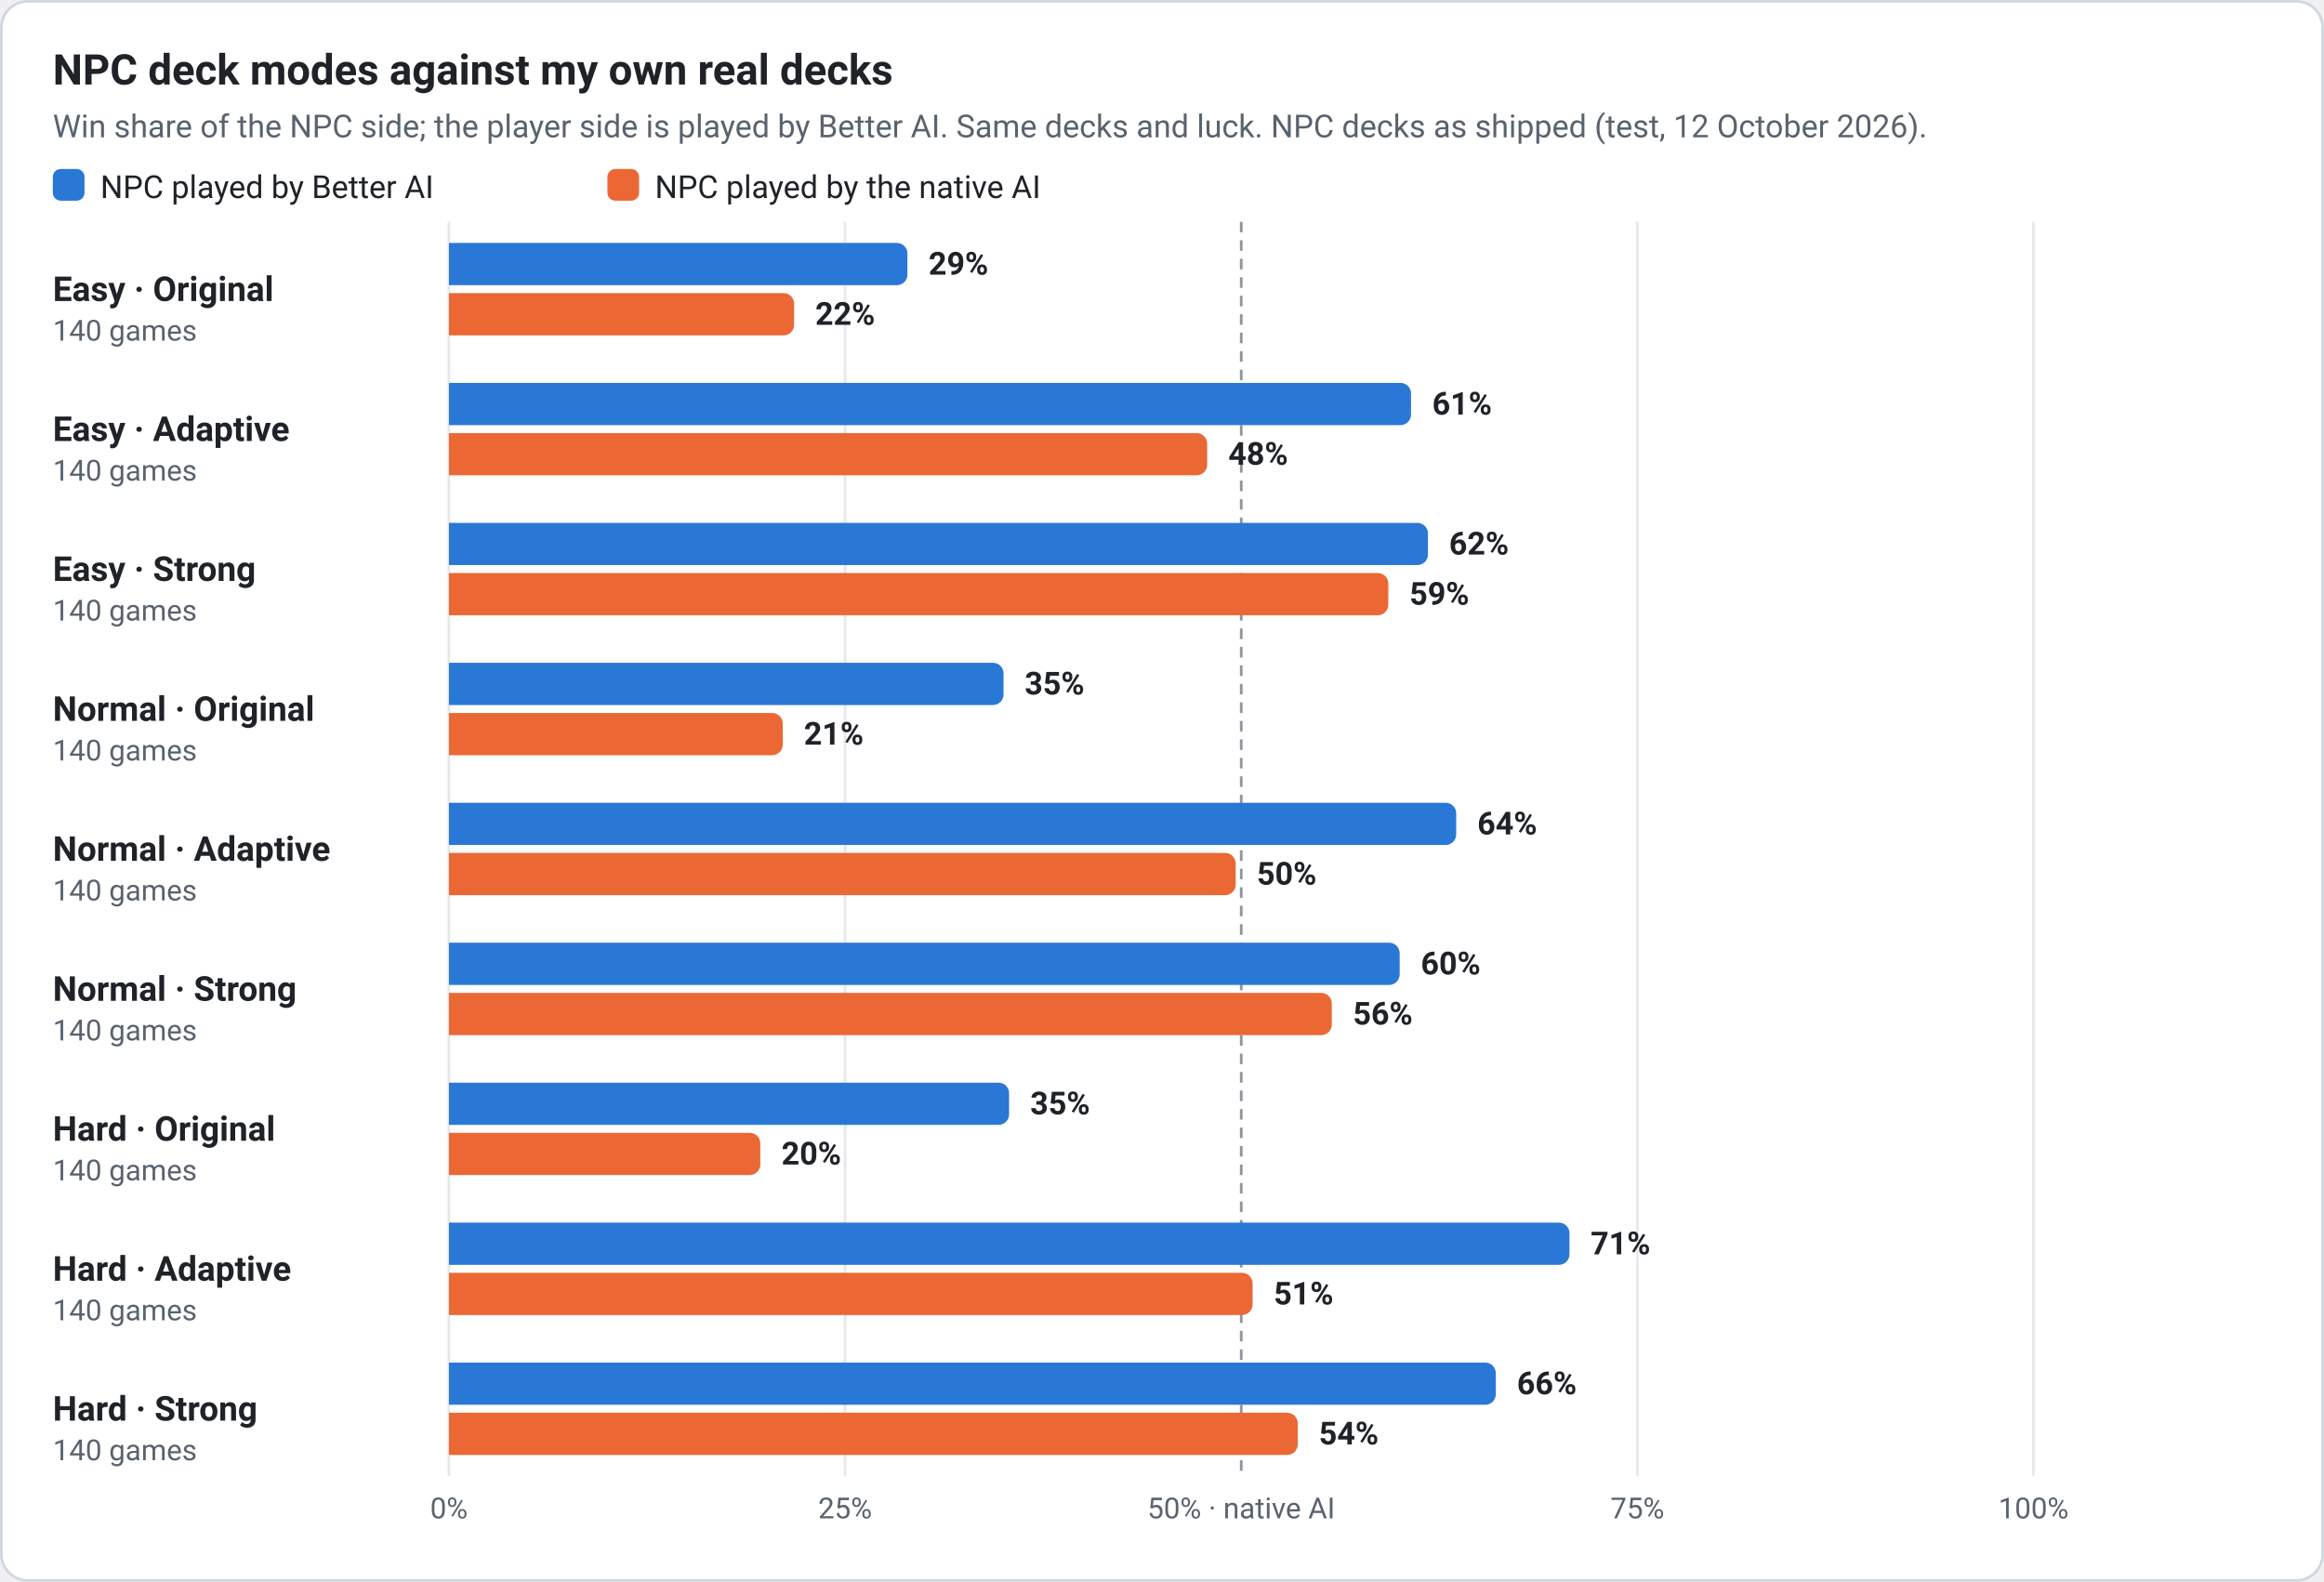
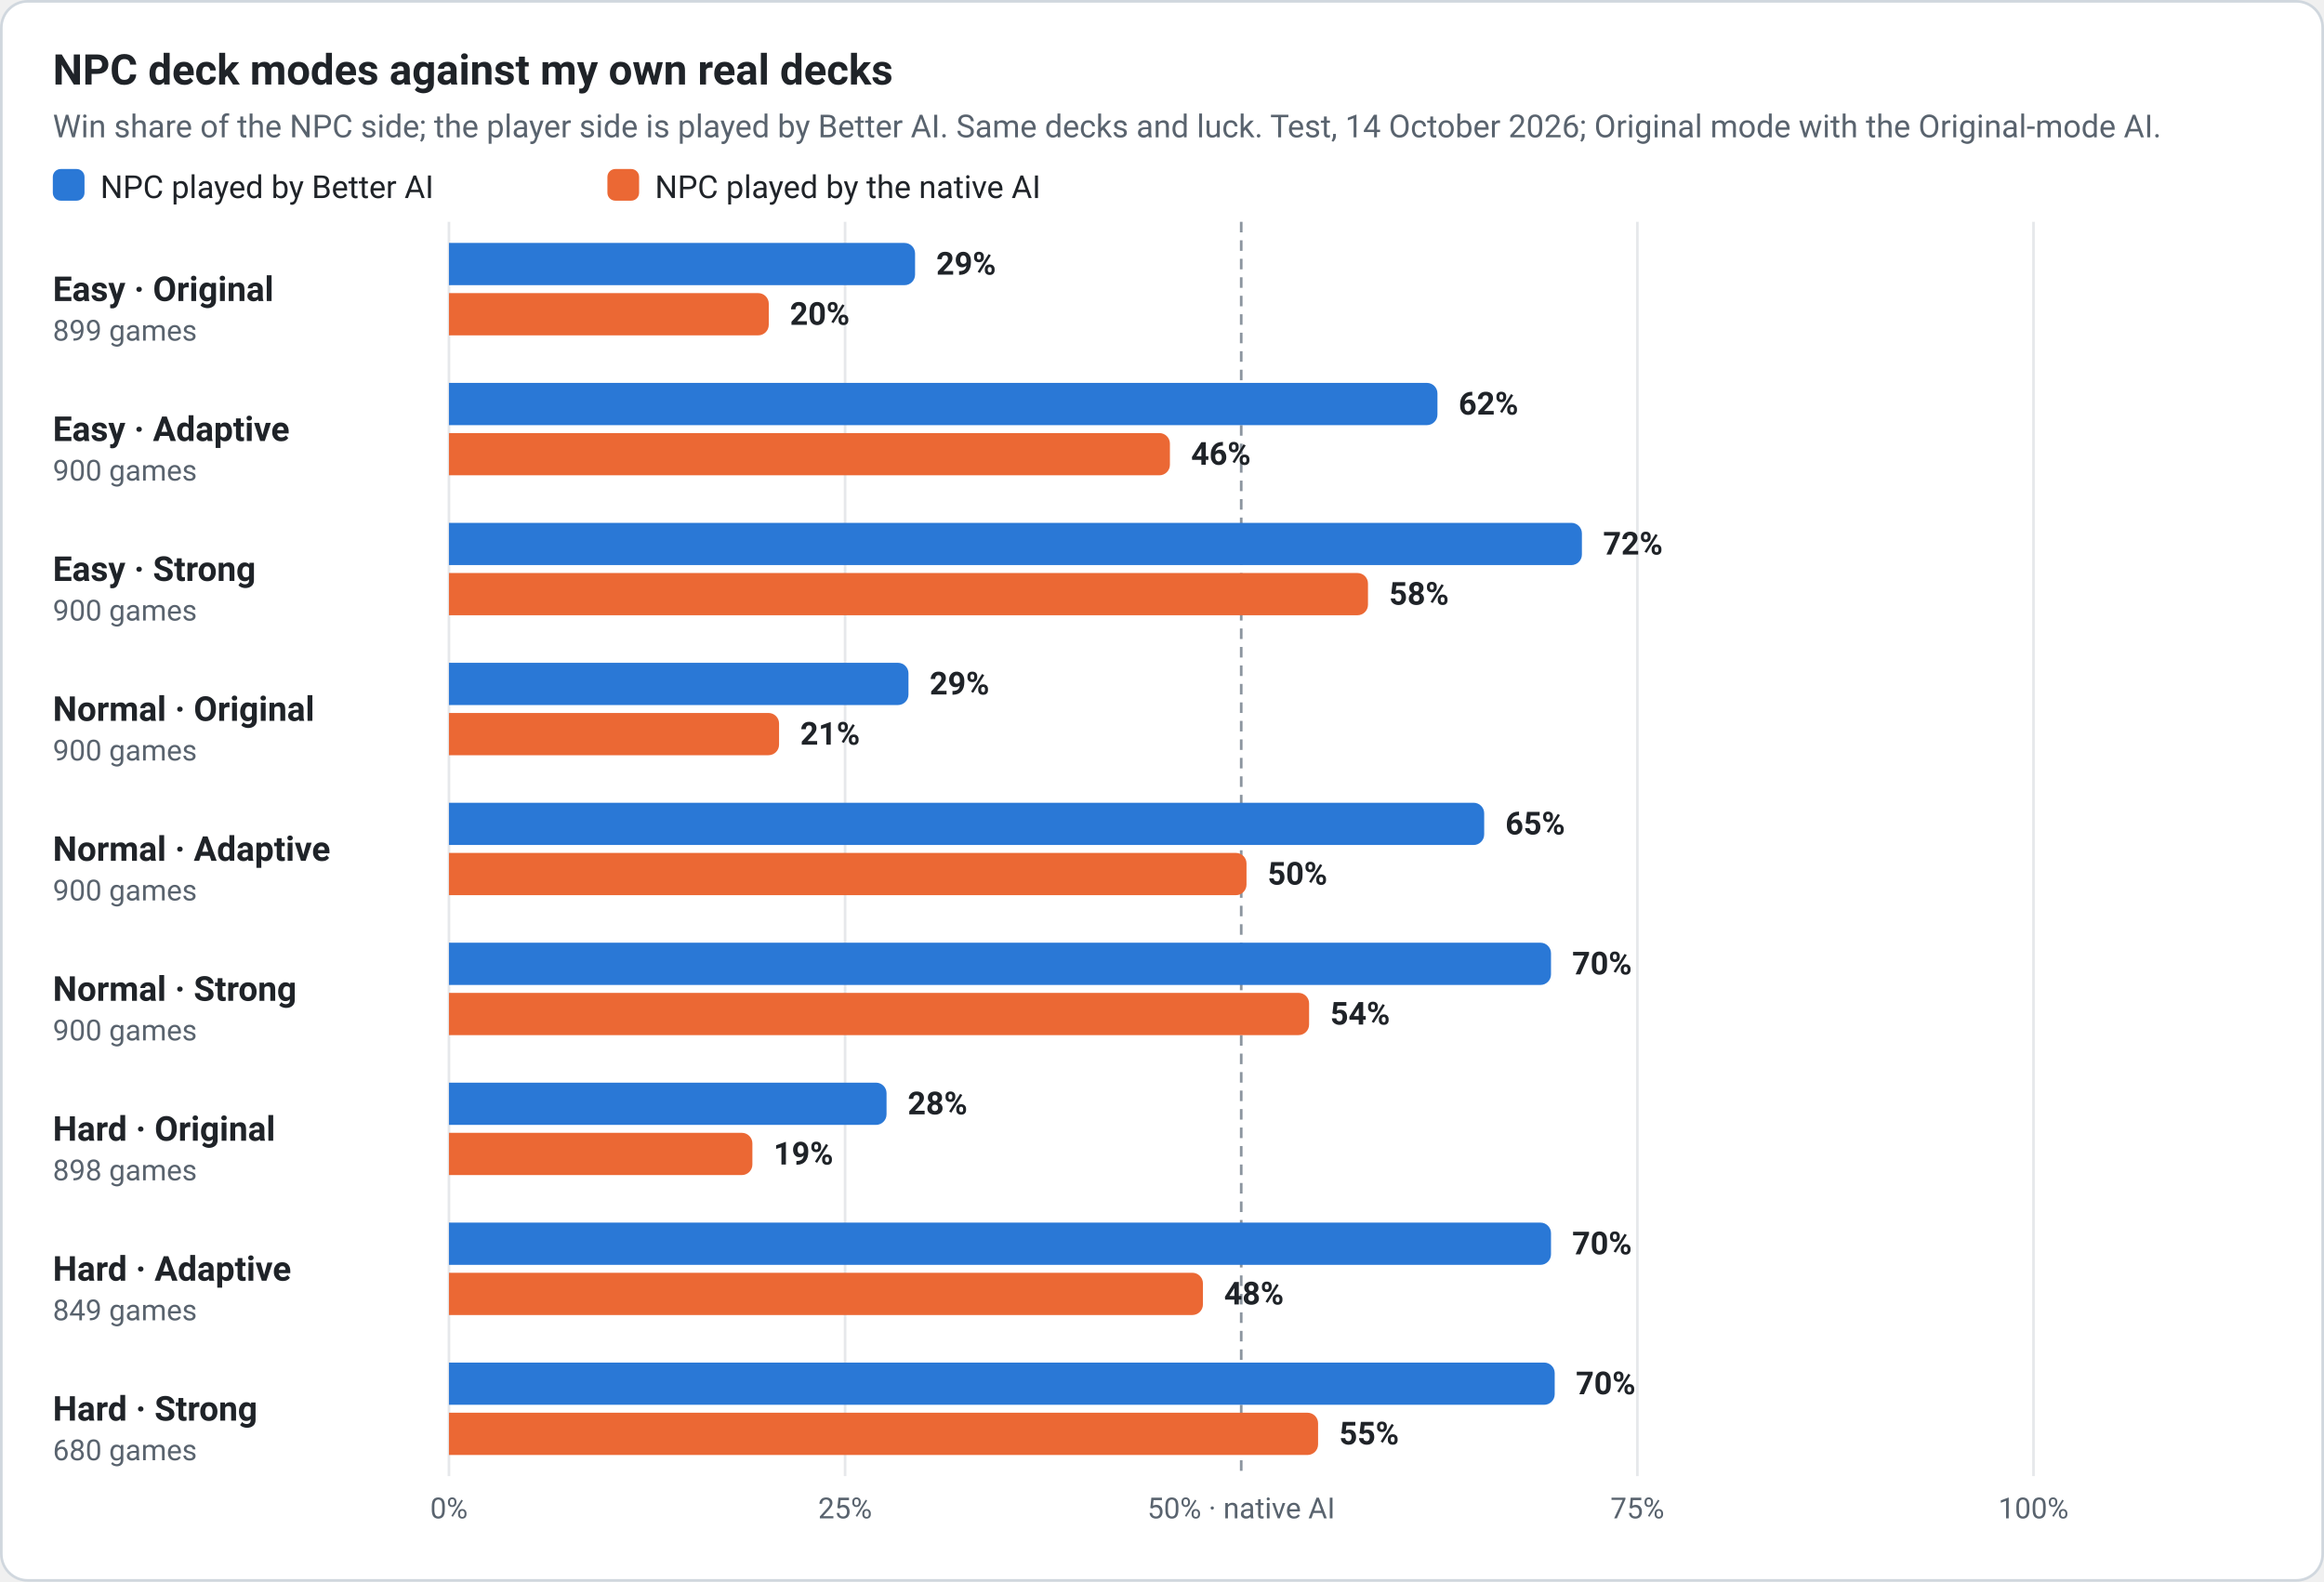
<svg xmlns="http://www.w3.org/2000/svg" width="880" height="599" viewBox="0 0 880 599" font-family="system-ui,-apple-system,'Segoe UI',Roboto,Helvetica,Arial,sans-serif" role="img" aria-label="NPC deck modes against my own real decks">
  <rect x="0.5" y="0.5" width="879" height="598" rx="10" fill="#ffffff" stroke="#d0d7de" />
  <text x="20.0" y="32.0" fill="#1f2328" font-size="16" font-weight="600" text-anchor="start">NPC deck modes against my own real decks</text>
-   <text x="20.0" y="52.0" fill="#59636e" font-size="12" font-weight="400" text-anchor="start">Win share of the NPC side; the player side is played by Better AI. Same decks and luck. NPC decks as shipped (test, 12 October 2026).</text>
+   <text x="20.0" y="52.0" fill="#59636e" font-size="12" font-weight="400" text-anchor="start">Win share of the NPC side; the player side is played by Better AI. Same decks and luck. Test, 14 October 2026; Original mode with the Original-mode AI.</text>
  <line x1="170.0" y1="84" x2="170.0" y2="559" stroke="#e6e8eb" stroke-width="1" />
  <text x="170.0" y="575.0" fill="#59636e" font-size="11" font-weight="400" text-anchor="middle">0%</text>
  <line x1="320.0" y1="84" x2="320.0" y2="559" stroke="#e6e8eb" stroke-width="1" />
  <text x="320.0" y="575.0" fill="#59636e" font-size="11" font-weight="400" text-anchor="middle">25%</text>
  <line x1="470.0" y1="84" x2="470.0" y2="559" stroke="#8c959f" stroke-width="1" stroke-dasharray="4 3" />
  <text x="470.0" y="575.0" fill="#59636e" font-size="11" font-weight="400" text-anchor="middle">50% · native AI</text>
  <line x1="620.0" y1="84" x2="620.0" y2="559" stroke="#e6e8eb" stroke-width="1" />
  <text x="620.0" y="575.0" fill="#59636e" font-size="11" font-weight="400" text-anchor="middle">75%</text>
  <line x1="770.0" y1="84" x2="770.0" y2="559" stroke="#e6e8eb" stroke-width="1" />
  <text x="770.0" y="575.0" fill="#59636e" font-size="11" font-weight="400" text-anchor="middle">100%</text>
  <rect x="20" y="64" width="12" height="12" rx="3" fill="#2a78d6" />
  <text x="38.0" y="75.0" fill="#1f2328" font-size="12" font-weight="400" text-anchor="start">NPC played by Better AI</text>
  <rect x="230" y="64" width="12" height="12" rx="3" fill="#eb6834" />
  <text x="248.0" y="75.0" fill="#1f2328" font-size="12" font-weight="400" text-anchor="start">NPC played by the native AI</text>
  <text x="20.0" y="114.0" fill="#1f2328" font-size="13" font-weight="600" text-anchor="start">Easy · Original</text>
-   <text x="20.0" y="129.0" fill="#59636e" font-size="11" font-weight="400" text-anchor="start">140 games</text>
-   <path d="M170.0,92.0 H339.6 A4,4 0 0 1 343.6,96.0 V104.0 A4,4 0 0 1 339.6,108.0 H170.0 Z" fill="#2a78d6" />
-   <text x="351.6" y="104.0" fill="#1f2328" font-size="12" font-weight="600" text-anchor="start">29%</text>
-   <path d="M170.0,111.0 H296.7 A4,4 0 0 1 300.7,115.0 V123.0 A4,4 0 0 1 296.7,127.0 H170.0 Z" fill="#eb6834" />
-   <text x="308.7" y="123.0" fill="#1f2328" font-size="12" font-weight="600" text-anchor="start">22%</text>
+   <text x="20.0" y="129.0" fill="#59636e" font-size="11" font-weight="400" text-anchor="start">899 games</text>
+   <path d="M170.0,92.0 H342.5 A4,4 0 0 1 346.5,96.0 V104.0 A4,4 0 0 1 342.5,108.0 H170.0 Z" fill="#2a78d6" />
+   <text x="354.5" y="104.0" fill="#1f2328" font-size="12" font-weight="600" text-anchor="start">29%</text>
+   <path d="M170.0,111.0 H287.1 A4,4 0 0 1 291.1,115.0 V123.0 A4,4 0 0 1 287.1,127.0 H170.0 Z" fill="#eb6834" />
+   <text x="299.1" y="123.0" fill="#1f2328" font-size="12" font-weight="600" text-anchor="start">20%</text>
  <text x="20.0" y="167.0" fill="#1f2328" font-size="13" font-weight="600" text-anchor="start">Easy · Adaptive</text>
-   <text x="20.0" y="182.0" fill="#59636e" font-size="11" font-weight="400" text-anchor="start">140 games</text>
-   <path d="M170.0,145.0 H530.3 A4,4 0 0 1 534.3,149.0 V157.0 A4,4 0 0 1 530.3,161.0 H170.0 Z" fill="#2a78d6" />
-   <text x="542.3" y="157.0" fill="#1f2328" font-size="12" font-weight="600" text-anchor="start">61%</text>
-   <path d="M170.0,164.0 H453.1 A4,4 0 0 1 457.1,168.0 V176.0 A4,4 0 0 1 453.1,180.0 H170.0 Z" fill="#eb6834" />
-   <text x="465.1" y="176.0" fill="#1f2328" font-size="12" font-weight="600" text-anchor="start">48%</text>
+   <text x="20.0" y="182.0" fill="#59636e" font-size="11" font-weight="400" text-anchor="start">900 games</text>
+   <path d="M170.0,145.0 H540.3 A4,4 0 0 1 544.3,149.0 V157.0 A4,4 0 0 1 540.3,161.0 H170.0 Z" fill="#2a78d6" />
+   <text x="552.3" y="157.0" fill="#1f2328" font-size="12" font-weight="600" text-anchor="start">62%</text>
+   <path d="M170.0,164.0 H439.0 A4,4 0 0 1 443.0,168.0 V176.0 A4,4 0 0 1 439.0,180.0 H170.0 Z" fill="#eb6834" />
+   <text x="451.0" y="176.0" fill="#1f2328" font-size="12" font-weight="600" text-anchor="start">46%</text>
  <text x="20.0" y="220.0" fill="#1f2328" font-size="13" font-weight="600" text-anchor="start">Easy · Strong</text>
-   <text x="20.0" y="235.0" fill="#59636e" font-size="11" font-weight="400" text-anchor="start">140 games</text>
-   <path d="M170.0,198.0 H536.7 A4,4 0 0 1 540.7,202.0 V210.0 A4,4 0 0 1 536.7,214.0 H170.0 Z" fill="#2a78d6" />
-   <text x="548.7" y="210.0" fill="#1f2328" font-size="12" font-weight="600" text-anchor="start">62%</text>
-   <path d="M170.0,217.0 H521.7 A4,4 0 0 1 525.7,221.0 V229.0 A4,4 0 0 1 521.7,233.0 H170.0 Z" fill="#eb6834" />
-   <text x="533.7" y="229.0" fill="#1f2328" font-size="12" font-weight="600" text-anchor="start">59%</text>
+   <text x="20.0" y="235.0" fill="#59636e" font-size="11" font-weight="400" text-anchor="start">900 games</text>
+   <path d="M170.0,198.0 H595.0 A4,4 0 0 1 599.0,202.0 V210.0 A4,4 0 0 1 595.0,214.0 H170.0 Z" fill="#2a78d6" />
+   <text x="607.0" y="210.0" fill="#1f2328" font-size="12" font-weight="600" text-anchor="start">72%</text>
+   <path d="M170.0,217.0 H514.0 A4,4 0 0 1 518.0,221.0 V229.0 A4,4 0 0 1 514.0,233.0 H170.0 Z" fill="#eb6834" />
+   <text x="526.0" y="229.0" fill="#1f2328" font-size="12" font-weight="600" text-anchor="start">58%</text>
  <text x="20.0" y="273.0" fill="#1f2328" font-size="13" font-weight="600" text-anchor="start">Normal · Original</text>
-   <text x="20.0" y="288.0" fill="#59636e" font-size="11" font-weight="400" text-anchor="start">140 games</text>
-   <path d="M170.0,251.0 H376.0 A4,4 0 0 1 380.0,255.0 V263.0 A4,4 0 0 1 376.0,267.0 H170.0 Z" fill="#2a78d6" />
-   <text x="388.0" y="263.0" fill="#1f2328" font-size="12" font-weight="600" text-anchor="start">35%</text>
-   <path d="M170.0,270.0 H292.4 A4,4 0 0 1 296.4,274.0 V282.0 A4,4 0 0 1 292.4,286.0 H170.0 Z" fill="#eb6834" />
-   <text x="304.4" y="282.0" fill="#1f2328" font-size="12" font-weight="600" text-anchor="start">21%</text>
+   <text x="20.0" y="288.0" fill="#59636e" font-size="11" font-weight="400" text-anchor="start">900 games</text>
+   <path d="M170.0,251.0 H340.0 A4,4 0 0 1 344.0,255.0 V263.0 A4,4 0 0 1 340.0,267.0 H170.0 Z" fill="#2a78d6" />
+   <text x="352.0" y="263.0" fill="#1f2328" font-size="12" font-weight="600" text-anchor="start">29%</text>
+   <path d="M170.0,270.0 H291.0 A4,4 0 0 1 295.0,274.0 V282.0 A4,4 0 0 1 291.0,286.0 H170.0 Z" fill="#eb6834" />
+   <text x="303.0" y="282.0" fill="#1f2328" font-size="12" font-weight="600" text-anchor="start">21%</text>
  <text x="20.0" y="326.0" fill="#1f2328" font-size="13" font-weight="600" text-anchor="start">Normal · Adaptive</text>
-   <text x="20.0" y="341.0" fill="#59636e" font-size="11" font-weight="400" text-anchor="start">140 games</text>
-   <path d="M170.0,304.0 H547.4 A4,4 0 0 1 551.4,308.0 V316.0 A4,4 0 0 1 547.4,320.0 H170.0 Z" fill="#2a78d6" />
-   <text x="559.4" y="316.0" fill="#1f2328" font-size="12" font-weight="600" text-anchor="start">64%</text>
-   <path d="M170.0,323.0 H463.9 A4,4 0 0 1 467.9,327.0 V335.0 A4,4 0 0 1 463.9,339.0 H170.0 Z" fill="#eb6834" />
-   <text x="475.9" y="335.0" fill="#1f2328" font-size="12" font-weight="600" text-anchor="start">50%</text>
+   <text x="20.0" y="341.0" fill="#59636e" font-size="11" font-weight="400" text-anchor="start">900 games</text>
+   <path d="M170.0,304.0 H558.0 A4,4 0 0 1 562.0,308.0 V316.0 A4,4 0 0 1 558.0,320.0 H170.0 Z" fill="#2a78d6" />
+   <text x="570.0" y="316.0" fill="#1f2328" font-size="12" font-weight="600" text-anchor="start">65%</text>
+   <path d="M170.0,323.0 H468.0 A4,4 0 0 1 472.0,327.0 V335.0 A4,4 0 0 1 468.0,339.0 H170.0 Z" fill="#eb6834" />
+   <text x="480.0" y="335.0" fill="#1f2328" font-size="12" font-weight="600" text-anchor="start">50%</text>
  <text x="20.0" y="379.0" fill="#1f2328" font-size="13" font-weight="600" text-anchor="start">Normal · Strong</text>
-   <text x="20.0" y="394.0" fill="#59636e" font-size="11" font-weight="400" text-anchor="start">140 games</text>
-   <path d="M170.0,357.0 H526.0 A4,4 0 0 1 530.0,361.0 V369.0 A4,4 0 0 1 526.0,373.0 H170.0 Z" fill="#2a78d6" />
-   <text x="538.0" y="369.0" fill="#1f2328" font-size="12" font-weight="600" text-anchor="start">60%</text>
-   <path d="M170.0,376.0 H500.3 A4,4 0 0 1 504.3,380.0 V388.0 A4,4 0 0 1 500.3,392.0 H170.0 Z" fill="#eb6834" />
-   <text x="512.3" y="388.0" fill="#1f2328" font-size="12" font-weight="600" text-anchor="start">56%</text>
+   <text x="20.0" y="394.0" fill="#59636e" font-size="11" font-weight="400" text-anchor="start">900 games</text>
+   <path d="M170.0,357.0 H583.3 A4,4 0 0 1 587.3,361.0 V369.0 A4,4 0 0 1 583.3,373.0 H170.0 Z" fill="#2a78d6" />
+   <text x="595.3" y="369.0" fill="#1f2328" font-size="12" font-weight="600" text-anchor="start">70%</text>
+   <path d="M170.0,376.0 H491.7 A4,4 0 0 1 495.7,380.0 V388.0 A4,4 0 0 1 491.7,392.0 H170.0 Z" fill="#eb6834" />
+   <text x="503.7" y="388.0" fill="#1f2328" font-size="12" font-weight="600" text-anchor="start">54%</text>
  <text x="20.0" y="432.0" fill="#1f2328" font-size="13" font-weight="600" text-anchor="start">Hard · Original</text>
-   <text x="20.0" y="447.0" fill="#59636e" font-size="11" font-weight="400" text-anchor="start">140 games</text>
-   <path d="M170.0,410.0 H378.1 A4,4 0 0 1 382.1,414.0 V422.0 A4,4 0 0 1 378.1,426.0 H170.0 Z" fill="#2a78d6" />
-   <text x="390.1" y="422.0" fill="#1f2328" font-size="12" font-weight="600" text-anchor="start">35%</text>
-   <path d="M170.0,429.0 H283.9 A4,4 0 0 1 287.9,433.0 V441.0 A4,4 0 0 1 283.9,445.0 H170.0 Z" fill="#eb6834" />
-   <text x="295.9" y="441.0" fill="#1f2328" font-size="12" font-weight="600" text-anchor="start">20%</text>
+   <text x="20.0" y="447.0" fill="#59636e" font-size="11" font-weight="400" text-anchor="start">898 games</text>
+   <path d="M170.0,410.0 H331.7 A4,4 0 0 1 335.7,414.0 V422.0 A4,4 0 0 1 331.7,426.0 H170.0 Z" fill="#2a78d6" />
+   <text x="343.7" y="422.0" fill="#1f2328" font-size="12" font-weight="600" text-anchor="start">28%</text>
+   <path d="M170.0,429.0 H280.9 A4,4 0 0 1 284.9,433.0 V441.0 A4,4 0 0 1 280.9,445.0 H170.0 Z" fill="#eb6834" />
+   <text x="292.9" y="441.0" fill="#1f2328" font-size="12" font-weight="600" text-anchor="start">19%</text>
  <text x="20.0" y="485.0" fill="#1f2328" font-size="13" font-weight="600" text-anchor="start">Hard · Adaptive</text>
-   <text x="20.0" y="500.0" fill="#59636e" font-size="11" font-weight="400" text-anchor="start">140 games</text>
-   <path d="M170.0,463.0 H590.3 A4,4 0 0 1 594.3,467.0 V475.0 A4,4 0 0 1 590.3,479.0 H170.0 Z" fill="#2a78d6" />
-   <text x="602.3" y="475.0" fill="#1f2328" font-size="12" font-weight="600" text-anchor="start">71%</text>
-   <path d="M170.0,482.0 H470.3 A4,4 0 0 1 474.3,486.0 V494.0 A4,4 0 0 1 470.3,498.0 H170.0 Z" fill="#eb6834" />
-   <text x="482.3" y="494.0" fill="#1f2328" font-size="12" font-weight="600" text-anchor="start">51%</text>
+   <text x="20.0" y="500.0" fill="#59636e" font-size="11" font-weight="400" text-anchor="start">849 games</text>
+   <path d="M170.0,463.0 H583.3 A4,4 0 0 1 587.3,467.0 V475.0 A4,4 0 0 1 583.3,479.0 H170.0 Z" fill="#2a78d6" />
+   <text x="595.3" y="475.0" fill="#1f2328" font-size="12" font-weight="600" text-anchor="start">70%</text>
+   <path d="M170.0,482.0 H451.5 A4,4 0 0 1 455.5,486.0 V494.0 A4,4 0 0 1 451.5,498.0 H170.0 Z" fill="#eb6834" />
+   <text x="463.5" y="494.0" fill="#1f2328" font-size="12" font-weight="600" text-anchor="start">48%</text>
  <text x="20.0" y="538.0" fill="#1f2328" font-size="13" font-weight="600" text-anchor="start">Hard · Strong</text>
-   <text x="20.0" y="553.0" fill="#59636e" font-size="11" font-weight="400" text-anchor="start">140 games</text>
-   <path d="M170.0,516.0 H562.4 A4,4 0 0 1 566.4,520.0 V528.0 A4,4 0 0 1 562.4,532.0 H170.0 Z" fill="#2a78d6" />
-   <text x="574.4" y="528.0" fill="#1f2328" font-size="12" font-weight="600" text-anchor="start">66%</text>
-   <path d="M170.0,535.0 H487.4 A4,4 0 0 1 491.4,539.0 V547.0 A4,4 0 0 1 487.4,551.0 H170.0 Z" fill="#eb6834" />
-   <text x="499.4" y="547.0" fill="#1f2328" font-size="12" font-weight="600" text-anchor="start">54%</text>
+   <text x="20.0" y="553.0" fill="#59636e" font-size="11" font-weight="400" text-anchor="start">680 games</text>
+   <path d="M170.0,516.0 H584.7 A4,4 0 0 1 588.7,520.0 V528.0 A4,4 0 0 1 584.7,532.0 H170.0 Z" fill="#2a78d6" />
+   <text x="596.7" y="528.0" fill="#1f2328" font-size="12" font-weight="600" text-anchor="start">70%</text>
+   <path d="M170.0,535.0 H495.1 A4,4 0 0 1 499.1,539.0 V547.0 A4,4 0 0 1 495.1,551.0 H170.0 Z" fill="#eb6834" />
+   <text x="507.1" y="547.0" fill="#1f2328" font-size="12" font-weight="600" text-anchor="start">55%</text>
</svg>
